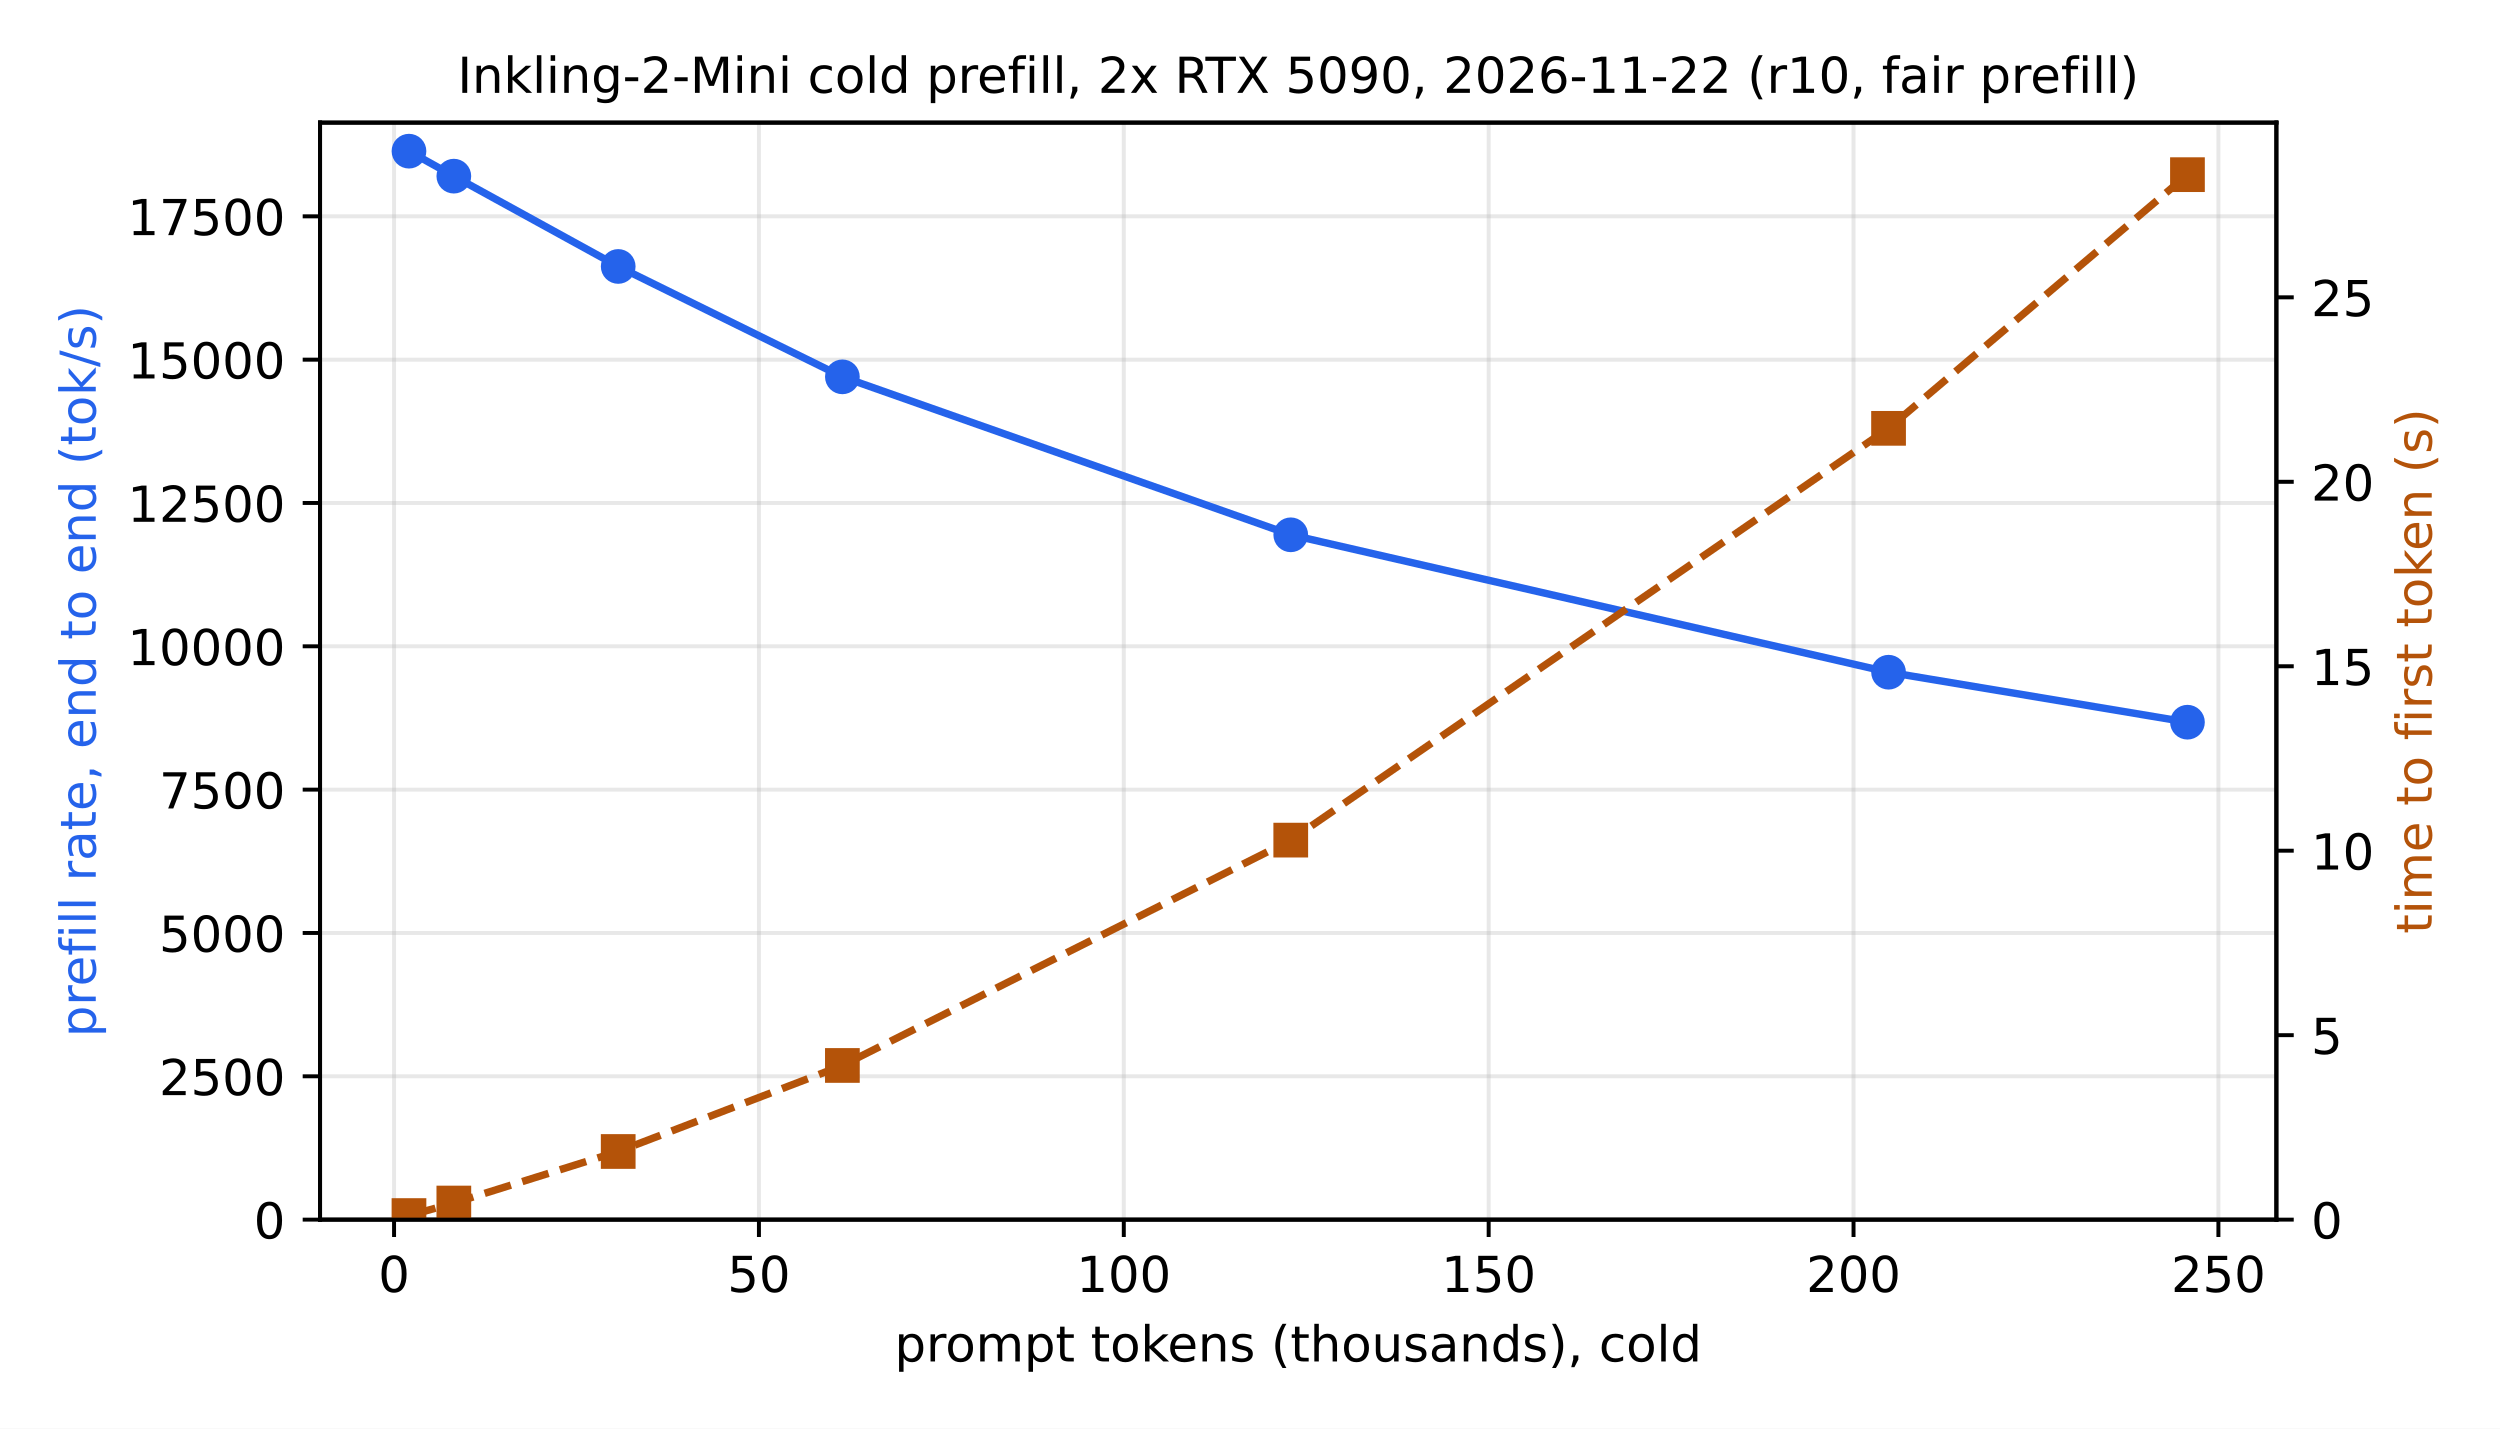
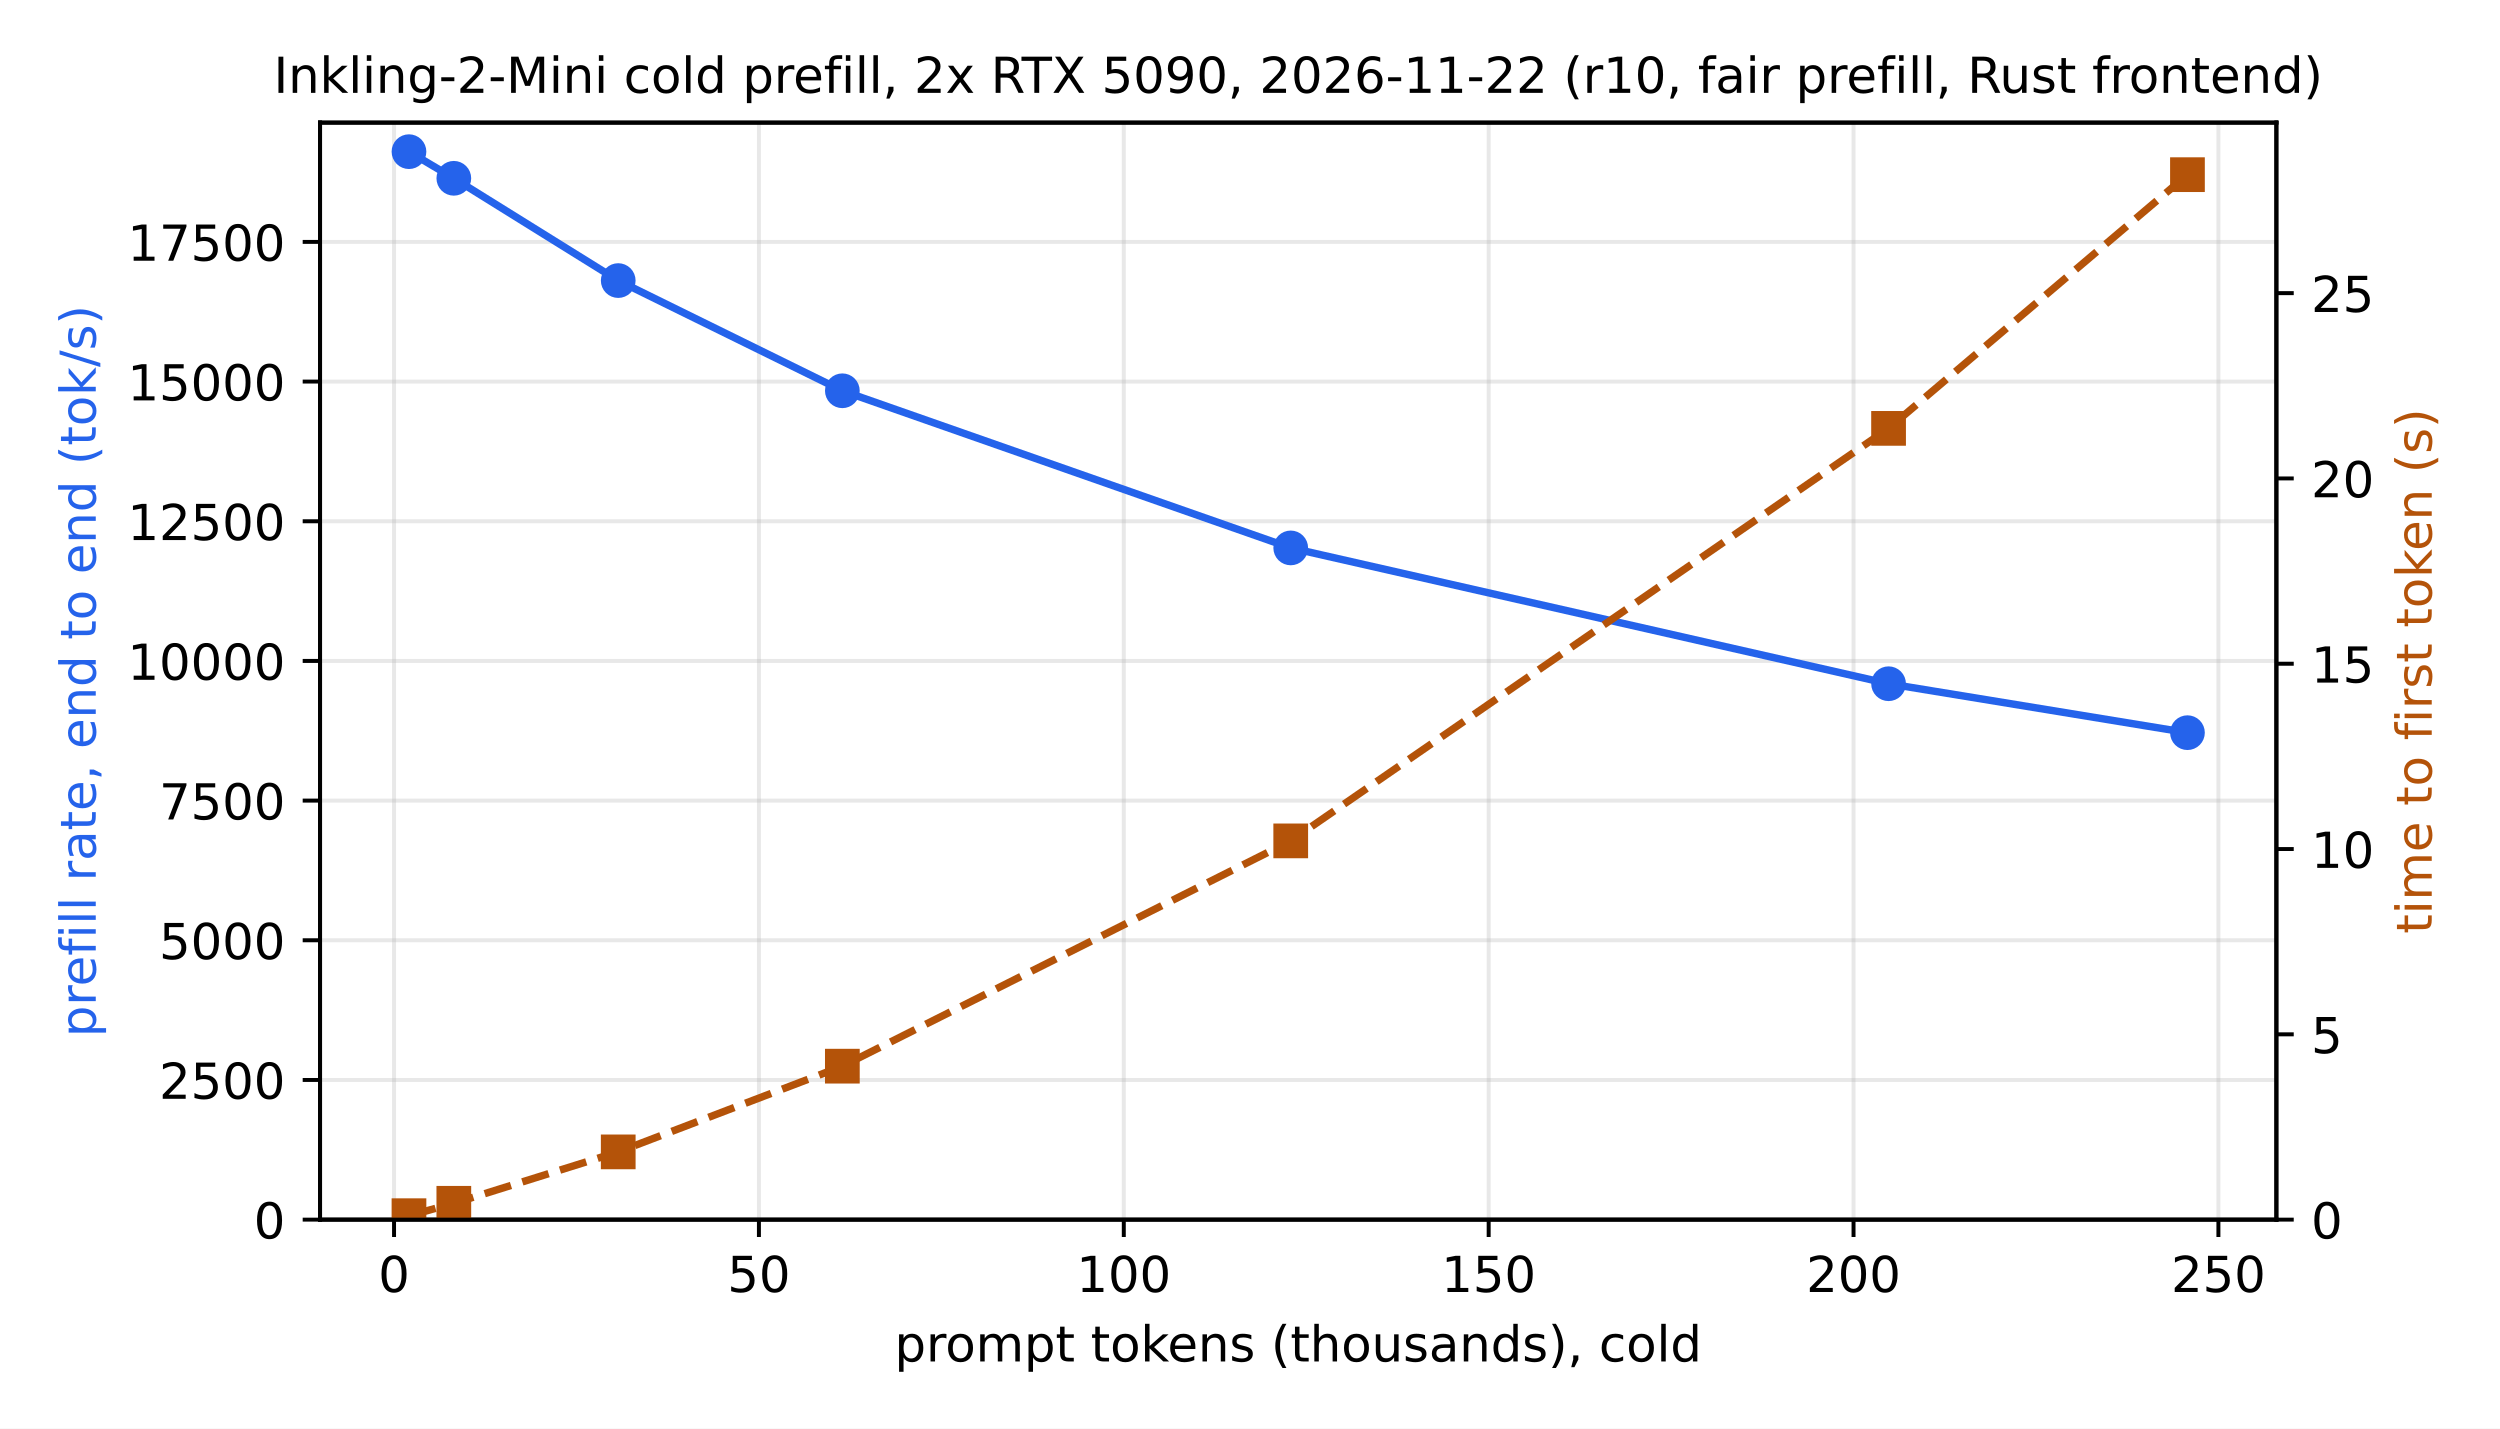
<svg xmlns="http://www.w3.org/2000/svg" xmlns:xlink="http://www.w3.org/1999/xlink" width="504pt" height="288pt" viewBox="0 0 504 288" version="1.1">
  <defs>
    <style type="text/css">*{stroke-linejoin: round; stroke-linecap: butt}</style>
  </defs>
  <g id="figure_1">
    <g id="patch_1">
      <path d="M 0 288  L 504 288  L 504 0  L 0 0  z " style="fill: #ffffff" />
    </g>
    <g id="axes_1">
      <g id="patch_2">
        <path d="M 64.522 245.878  L 458.918 245.878  L 458.918 24.72  L 64.522 24.72  z " style="fill: #ffffff" />
      </g>
      <g id="matplotlib.axis_1">
        <g id="xtick_1">
          <g id="line2d_1">
-             <path d="M 79.442 245.878  L 79.442 24.72  " clip-path="url(#p244da10594)" style="fill: none; stroke: #b0b0b0; stroke-opacity: 0.3; stroke-width: 0.8; stroke-linecap: square" />
+             <path d="M 79.439 245.878  L 79.439 24.72  " clip-path="url(#p244da10594)" style="fill: none; stroke: #b0b0b0; stroke-opacity: 0.3; stroke-width: 0.8; stroke-linecap: square" />
          </g>
          <g id="line2d_2">
            <defs>
              <path id="m8ae84a6c62" d="M 0 0  L 0 3.5  " style="stroke: #000000; stroke-width: 0.8" />
            </defs>
            <g>
-               <use xlink:href="#m8ae84a6c62" x="79.442" y="245.878" style="stroke: #000000; stroke-width: 0.8" />
+               <use xlink:href="#m8ae84a6c62" x="79.439" y="245.878" style="stroke: #000000; stroke-width: 0.8" />
            </g>
          </g>
          <g id="text_1">
-             <text style="font-size: 10px; font-family: 'DejaVu Sans', 'Bitstream Vera Sans', 'Computer Modern Sans Serif', 'Lucida Grande', 'Verdana', 'Geneva', 'Lucid', 'Arial', 'Helvetica', 'Avant Garde', sans-serif; text-anchor: middle" x="79.442" y="260.475" transform="rotate(-0 79.44237 260.4753)">0</text>
+             <text style="font-size: 10px; font-family: 'DejaVu Sans', 'Bitstream Vera Sans', 'Computer Modern Sans Serif', 'Lucida Grande', 'Verdana', 'Geneva', 'Lucid', 'Arial', 'Helvetica', 'Avant Garde', sans-serif; text-anchor: middle" x="79.439" y="260.475" transform="rotate(-0 79.4394 260.4753)">0</text>
          </g>
        </g>
        <g id="xtick_2">
          <g id="line2d_3">
-             <path d="M 153 245.878  L 153 24.72  " clip-path="url(#p244da10594)" style="fill: none; stroke: #b0b0b0; stroke-opacity: 0.3; stroke-width: 0.8; stroke-linecap: square" />
+             <path d="M 152.998 245.878  L 152.998 24.72  " clip-path="url(#p244da10594)" style="fill: none; stroke: #b0b0b0; stroke-opacity: 0.3; stroke-width: 0.8; stroke-linecap: square" />
          </g>
          <g id="line2d_4">
            <g>
-               <use xlink:href="#m8ae84a6c62" x="153" y="245.878" style="stroke: #000000; stroke-width: 0.8" />
+               <use xlink:href="#m8ae84a6c62" x="152.998" y="245.878" style="stroke: #000000; stroke-width: 0.8" />
            </g>
          </g>
          <g id="text_2">
-             <text style="font-size: 10px; font-family: 'DejaVu Sans', 'Bitstream Vera Sans', 'Computer Modern Sans Serif', 'Lucida Grande', 'Verdana', 'Geneva', 'Lucid', 'Arial', 'Helvetica', 'Avant Garde', sans-serif; text-anchor: middle" x="153" y="260.475" transform="rotate(-0 152.9998 260.4753)">50</text>
+             <text style="font-size: 10px; font-family: 'DejaVu Sans', 'Bitstream Vera Sans', 'Computer Modern Sans Serif', 'Lucida Grande', 'Verdana', 'Geneva', 'Lucid', 'Arial', 'Helvetica', 'Avant Garde', sans-serif; text-anchor: middle" x="152.998" y="260.475" transform="rotate(-0 152.9978 260.4753)">50</text>
          </g>
        </g>
        <g id="xtick_3">
          <g id="line2d_5">
-             <path d="M 226.557 245.878  L 226.557 24.72  " clip-path="url(#p244da10594)" style="fill: none; stroke: #b0b0b0; stroke-opacity: 0.3; stroke-width: 0.8; stroke-linecap: square" />
+             <path d="M 226.556 245.878  L 226.556 24.72  " clip-path="url(#p244da10594)" style="fill: none; stroke: #b0b0b0; stroke-opacity: 0.3; stroke-width: 0.8; stroke-linecap: square" />
          </g>
          <g id="line2d_6">
            <g>
-               <use xlink:href="#m8ae84a6c62" x="226.557" y="245.878" style="stroke: #000000; stroke-width: 0.8" />
+               <use xlink:href="#m8ae84a6c62" x="226.556" y="245.878" style="stroke: #000000; stroke-width: 0.8" />
            </g>
          </g>
          <g id="text_3">
-             <text style="font-size: 10px; font-family: 'DejaVu Sans', 'Bitstream Vera Sans', 'Computer Modern Sans Serif', 'Lucida Grande', 'Verdana', 'Geneva', 'Lucid', 'Arial', 'Helvetica', 'Avant Garde', sans-serif; text-anchor: middle" x="226.557" y="260.475" transform="rotate(-0 226.5573 260.4753)">100</text>
+             <text style="font-size: 10px; font-family: 'DejaVu Sans', 'Bitstream Vera Sans', 'Computer Modern Sans Serif', 'Lucida Grande', 'Verdana', 'Geneva', 'Lucid', 'Arial', 'Helvetica', 'Avant Garde', sans-serif; text-anchor: middle" x="226.556" y="260.475" transform="rotate(-0 226.5562 260.4753)">100</text>
          </g>
        </g>
        <g id="xtick_4">
          <g id="line2d_7">
            <path d="M 300.115 245.878  L 300.115 24.72  " clip-path="url(#p244da10594)" style="fill: none; stroke: #b0b0b0; stroke-opacity: 0.3; stroke-width: 0.8; stroke-linecap: square" />
          </g>
          <g id="line2d_8">
            <g>
              <use xlink:href="#m8ae84a6c62" x="300.115" y="245.878" style="stroke: #000000; stroke-width: 0.8" />
            </g>
          </g>
          <g id="text_4">
-             <text style="font-size: 10px; font-family: 'DejaVu Sans', 'Bitstream Vera Sans', 'Computer Modern Sans Serif', 'Lucida Grande', 'Verdana', 'Geneva', 'Lucid', 'Arial', 'Helvetica', 'Avant Garde', sans-serif; text-anchor: middle" x="300.115" y="260.475" transform="rotate(-0 300.1148 260.4753)">150</text>
+             <text style="font-size: 10px; font-family: 'DejaVu Sans', 'Bitstream Vera Sans', 'Computer Modern Sans Serif', 'Lucida Grande', 'Verdana', 'Geneva', 'Lucid', 'Arial', 'Helvetica', 'Avant Garde', sans-serif; text-anchor: middle" x="300.115" y="260.475" transform="rotate(-0 300.1145 260.4753)">150</text>
          </g>
        </g>
        <g id="xtick_5">
          <g id="line2d_9">
-             <path d="M 373.672 245.878  L 373.672 24.72  " clip-path="url(#p244da10594)" style="fill: none; stroke: #b0b0b0; stroke-opacity: 0.3; stroke-width: 0.8; stroke-linecap: square" />
+             <path d="M 373.673 245.878  L 373.673 24.72  " clip-path="url(#p244da10594)" style="fill: none; stroke: #b0b0b0; stroke-opacity: 0.3; stroke-width: 0.8; stroke-linecap: square" />
          </g>
          <g id="line2d_10">
            <g>
-               <use xlink:href="#m8ae84a6c62" x="373.672" y="245.878" style="stroke: #000000; stroke-width: 0.8" />
+               <use xlink:href="#m8ae84a6c62" x="373.673" y="245.878" style="stroke: #000000; stroke-width: 0.8" />
            </g>
          </g>
          <g id="text_5">
-             <text style="font-size: 10px; font-family: 'DejaVu Sans', 'Bitstream Vera Sans', 'Computer Modern Sans Serif', 'Lucida Grande', 'Verdana', 'Geneva', 'Lucid', 'Arial', 'Helvetica', 'Avant Garde', sans-serif; text-anchor: middle" x="373.672" y="260.475" transform="rotate(-0 373.6723 260.4753)">200</text>
+             <text style="font-size: 10px; font-family: 'DejaVu Sans', 'Bitstream Vera Sans', 'Computer Modern Sans Serif', 'Lucida Grande', 'Verdana', 'Geneva', 'Lucid', 'Arial', 'Helvetica', 'Avant Garde', sans-serif; text-anchor: middle" x="373.673" y="260.475" transform="rotate(-0 373.6729 260.4753)">200</text>
          </g>
        </g>
        <g id="xtick_6">
          <g id="line2d_11">
-             <path d="M 447.23 245.878  L 447.23 24.72  " clip-path="url(#p244da10594)" style="fill: none; stroke: #b0b0b0; stroke-opacity: 0.3; stroke-width: 0.8; stroke-linecap: square" />
+             <path d="M 447.231 245.878  L 447.231 24.72  " clip-path="url(#p244da10594)" style="fill: none; stroke: #b0b0b0; stroke-opacity: 0.3; stroke-width: 0.8; stroke-linecap: square" />
          </g>
          <g id="line2d_12">
            <g>
-               <use xlink:href="#m8ae84a6c62" x="447.23" y="245.878" style="stroke: #000000; stroke-width: 0.8" />
+               <use xlink:href="#m8ae84a6c62" x="447.231" y="245.878" style="stroke: #000000; stroke-width: 0.8" />
            </g>
          </g>
          <g id="text_6">
-             <text style="font-size: 10px; font-family: 'DejaVu Sans', 'Bitstream Vera Sans', 'Computer Modern Sans Serif', 'Lucida Grande', 'Verdana', 'Geneva', 'Lucid', 'Arial', 'Helvetica', 'Avant Garde', sans-serif; text-anchor: middle" x="447.23" y="260.475" transform="rotate(-0 447.2297 260.4753)">250</text>
+             <text style="font-size: 10px; font-family: 'DejaVu Sans', 'Bitstream Vera Sans', 'Computer Modern Sans Serif', 'Lucida Grande', 'Verdana', 'Geneva', 'Lucid', 'Arial', 'Helvetica', 'Avant Garde', sans-serif; text-anchor: middle" x="447.231" y="260.475" transform="rotate(-0 447.2313 260.4753)">250</text>
          </g>
        </g>
        <g id="text_7">
          <text style="font-size: 10px; font-family: 'DejaVu Sans', 'Bitstream Vera Sans', 'Computer Modern Sans Serif', 'Lucida Grande', 'Verdana', 'Geneva', 'Lucid', 'Arial', 'Helvetica', 'Avant Garde', sans-serif; text-anchor: middle" x="261.72" y="274.476" transform="rotate(-0 261.72 274.4761)">prompt tokens (thousands), cold</text>
        </g>
      </g>
      <g id="matplotlib.axis_2">
        <g id="ytick_1">
          <g id="line2d_13">
            <path d="M 64.522 245.878  L 458.918 245.878  " clip-path="url(#p244da10594)" style="fill: none; stroke: #b0b0b0; stroke-opacity: 0.3; stroke-width: 0.8; stroke-linecap: square" />
          </g>
          <g id="line2d_14">
            <defs>
              <path id="m08a8c9f568" d="M 0 0  L -3.5 0  " style="stroke: #000000; stroke-width: 0.8" />
            </defs>
            <g>
              <use xlink:href="#m08a8c9f568" x="64.522" y="245.878" style="stroke: #000000; stroke-width: 0.8" />
            </g>
          </g>
          <g id="text_8">
            <text style="font-size: 10px; font-family: 'DejaVu Sans', 'Bitstream Vera Sans', 'Computer Modern Sans Serif', 'Lucida Grande', 'Verdana', 'Geneva', 'Lucid', 'Arial', 'Helvetica', 'Avant Garde', sans-serif; text-anchor: end" x="57.522" y="249.676" transform="rotate(-0 57.52234 249.6765)">0</text>
          </g>
        </g>
        <g id="ytick_2">
          <g id="line2d_15">
-             <path d="M 64.522 216.982  L 458.918 216.982  " clip-path="url(#p244da10594)" style="fill: none; stroke: #b0b0b0; stroke-opacity: 0.3; stroke-width: 0.8; stroke-linecap: square" />
+             <path d="M 64.522 217.719  L 458.918 217.719  " clip-path="url(#p244da10594)" style="fill: none; stroke: #b0b0b0; stroke-opacity: 0.3; stroke-width: 0.8; stroke-linecap: square" />
          </g>
          <g id="line2d_16">
            <g>
-               <use xlink:href="#m08a8c9f568" x="64.522" y="216.982" style="stroke: #000000; stroke-width: 0.8" />
+               <use xlink:href="#m08a8c9f568" x="64.522" y="217.719" style="stroke: #000000; stroke-width: 0.8" />
            </g>
          </g>
          <g id="text_9">
-             <text style="font-size: 10px; font-family: 'DejaVu Sans', 'Bitstream Vera Sans', 'Computer Modern Sans Serif', 'Lucida Grande', 'Verdana', 'Geneva', 'Lucid', 'Arial', 'Helvetica', 'Avant Garde', sans-serif; text-anchor: end" x="57.522" y="220.781" transform="rotate(-0 57.52234 220.7812)">2500</text>
+             <text style="font-size: 10px; font-family: 'DejaVu Sans', 'Bitstream Vera Sans', 'Computer Modern Sans Serif', 'Lucida Grande', 'Verdana', 'Geneva', 'Lucid', 'Arial', 'Helvetica', 'Avant Garde', sans-serif; text-anchor: end" x="57.522" y="221.518" transform="rotate(-0 57.52234 221.5178)">2500</text>
          </g>
        </g>
        <g id="ytick_3">
          <g id="line2d_17">
-             <path d="M 64.522 188.087  L 458.918 188.087  " clip-path="url(#p244da10594)" style="fill: none; stroke: #b0b0b0; stroke-opacity: 0.3; stroke-width: 0.8; stroke-linecap: square" />
+             <path d="M 64.522 189.56  L 458.918 189.56  " clip-path="url(#p244da10594)" style="fill: none; stroke: #b0b0b0; stroke-opacity: 0.3; stroke-width: 0.8; stroke-linecap: square" />
          </g>
          <g id="line2d_18">
            <g>
-               <use xlink:href="#m08a8c9f568" x="64.522" y="188.087" style="stroke: #000000; stroke-width: 0.8" />
+               <use xlink:href="#m08a8c9f568" x="64.522" y="189.56" style="stroke: #000000; stroke-width: 0.8" />
            </g>
          </g>
          <g id="text_10">
-             <text style="font-size: 10px; font-family: 'DejaVu Sans', 'Bitstream Vera Sans', 'Computer Modern Sans Serif', 'Lucida Grande', 'Verdana', 'Geneva', 'Lucid', 'Arial', 'Helvetica', 'Avant Garde', sans-serif; text-anchor: end" x="57.522" y="191.886" transform="rotate(-0 57.52234 191.8859)">5000</text>
+             <text style="font-size: 10px; font-family: 'DejaVu Sans', 'Bitstream Vera Sans', 'Computer Modern Sans Serif', 'Lucida Grande', 'Verdana', 'Geneva', 'Lucid', 'Arial', 'Helvetica', 'Avant Garde', sans-serif; text-anchor: end" x="57.522" y="193.359" transform="rotate(-0 57.52234 193.3592)">5000</text>
          </g>
        </g>
        <g id="ytick_4">
          <g id="line2d_19">
-             <path d="M 64.522 159.192  L 458.918 159.192  " clip-path="url(#p244da10594)" style="fill: none; stroke: #b0b0b0; stroke-opacity: 0.3; stroke-width: 0.8; stroke-linecap: square" />
+             <path d="M 64.522 161.402  L 458.918 161.402  " clip-path="url(#p244da10594)" style="fill: none; stroke: #b0b0b0; stroke-opacity: 0.3; stroke-width: 0.8; stroke-linecap: square" />
          </g>
          <g id="line2d_20">
            <g>
-               <use xlink:href="#m08a8c9f568" x="64.522" y="159.192" style="stroke: #000000; stroke-width: 0.8" />
+               <use xlink:href="#m08a8c9f568" x="64.522" y="161.402" style="stroke: #000000; stroke-width: 0.8" />
            </g>
          </g>
          <g id="text_11">
-             <text style="font-size: 10px; font-family: 'DejaVu Sans', 'Bitstream Vera Sans', 'Computer Modern Sans Serif', 'Lucida Grande', 'Verdana', 'Geneva', 'Lucid', 'Arial', 'Helvetica', 'Avant Garde', sans-serif; text-anchor: end" x="57.522" y="162.991" transform="rotate(-0 57.52234 162.9906)">7500</text>
+             <text style="font-size: 10px; font-family: 'DejaVu Sans', 'Bitstream Vera Sans', 'Computer Modern Sans Serif', 'Lucida Grande', 'Verdana', 'Geneva', 'Lucid', 'Arial', 'Helvetica', 'Avant Garde', sans-serif; text-anchor: end" x="57.522" y="165.201" transform="rotate(-0 57.52234 165.2005)">7500</text>
          </g>
        </g>
        <g id="ytick_5">
          <g id="line2d_21">
-             <path d="M 64.522 130.296  L 458.918 130.296  " clip-path="url(#p244da10594)" style="fill: none; stroke: #b0b0b0; stroke-opacity: 0.3; stroke-width: 0.8; stroke-linecap: square" />
+             <path d="M 64.522 133.243  L 458.918 133.243  " clip-path="url(#p244da10594)" style="fill: none; stroke: #b0b0b0; stroke-opacity: 0.3; stroke-width: 0.8; stroke-linecap: square" />
          </g>
          <g id="line2d_22">
            <g>
-               <use xlink:href="#m08a8c9f568" x="64.522" y="130.296" style="stroke: #000000; stroke-width: 0.8" />
+               <use xlink:href="#m08a8c9f568" x="64.522" y="133.243" style="stroke: #000000; stroke-width: 0.8" />
            </g>
          </g>
          <g id="text_12">
-             <text style="font-size: 10px; font-family: 'DejaVu Sans', 'Bitstream Vera Sans', 'Computer Modern Sans Serif', 'Lucida Grande', 'Verdana', 'Geneva', 'Lucid', 'Arial', 'Helvetica', 'Avant Garde', sans-serif; text-anchor: end" x="57.522" y="134.095" transform="rotate(-0 57.52234 134.0953)">10000</text>
+             <text style="font-size: 10px; font-family: 'DejaVu Sans', 'Bitstream Vera Sans', 'Computer Modern Sans Serif', 'Lucida Grande', 'Verdana', 'Geneva', 'Lucid', 'Arial', 'Helvetica', 'Avant Garde', sans-serif; text-anchor: end" x="57.522" y="137.042" transform="rotate(-0 57.52234 137.0418)">10000</text>
          </g>
        </g>
        <g id="ytick_6">
          <g id="line2d_23">
-             <path d="M 64.522 101.401  L 458.918 101.401  " clip-path="url(#p244da10594)" style="fill: none; stroke: #b0b0b0; stroke-opacity: 0.3; stroke-width: 0.8; stroke-linecap: square" />
+             <path d="M 64.522 105.084  L 458.918 105.084  " clip-path="url(#p244da10594)" style="fill: none; stroke: #b0b0b0; stroke-opacity: 0.3; stroke-width: 0.8; stroke-linecap: square" />
          </g>
          <g id="line2d_24">
            <g>
-               <use xlink:href="#m08a8c9f568" x="64.522" y="101.401" style="stroke: #000000; stroke-width: 0.8" />
+               <use xlink:href="#m08a8c9f568" x="64.522" y="105.084" style="stroke: #000000; stroke-width: 0.8" />
            </g>
          </g>
          <g id="text_13">
-             <text style="font-size: 10px; font-family: 'DejaVu Sans', 'Bitstream Vera Sans', 'Computer Modern Sans Serif', 'Lucida Grande', 'Verdana', 'Geneva', 'Lucid', 'Arial', 'Helvetica', 'Avant Garde', sans-serif; text-anchor: end" x="57.522" y="105.2" transform="rotate(-0 57.52234 105.2)">12500</text>
+             <text style="font-size: 10px; font-family: 'DejaVu Sans', 'Bitstream Vera Sans', 'Computer Modern Sans Serif', 'Lucida Grande', 'Verdana', 'Geneva', 'Lucid', 'Arial', 'Helvetica', 'Avant Garde', sans-serif; text-anchor: end" x="57.522" y="108.883" transform="rotate(-0 57.52234 108.8832)">12500</text>
          </g>
        </g>
        <g id="ytick_7">
          <g id="line2d_25">
-             <path d="M 64.522 72.506  L 458.918 72.506  " clip-path="url(#p244da10594)" style="fill: none; stroke: #b0b0b0; stroke-opacity: 0.3; stroke-width: 0.8; stroke-linecap: square" />
+             <path d="M 64.522 76.926  L 458.918 76.926  " clip-path="url(#p244da10594)" style="fill: none; stroke: #b0b0b0; stroke-opacity: 0.3; stroke-width: 0.8; stroke-linecap: square" />
          </g>
          <g id="line2d_26">
            <g>
-               <use xlink:href="#m08a8c9f568" x="64.522" y="72.506" style="stroke: #000000; stroke-width: 0.8" />
+               <use xlink:href="#m08a8c9f568" x="64.522" y="76.926" style="stroke: #000000; stroke-width: 0.8" />
            </g>
          </g>
          <g id="text_14">
-             <text style="font-size: 10px; font-family: 'DejaVu Sans', 'Bitstream Vera Sans', 'Computer Modern Sans Serif', 'Lucida Grande', 'Verdana', 'Geneva', 'Lucid', 'Arial', 'Helvetica', 'Avant Garde', sans-serif; text-anchor: end" x="57.522" y="76.305" transform="rotate(-0 57.52234 76.30471)">15000</text>
+             <text style="font-size: 10px; font-family: 'DejaVu Sans', 'Bitstream Vera Sans', 'Computer Modern Sans Serif', 'Lucida Grande', 'Verdana', 'Geneva', 'Lucid', 'Arial', 'Helvetica', 'Avant Garde', sans-serif; text-anchor: end" x="57.522" y="80.725" transform="rotate(-0 57.52234 80.72453)">15000</text>
          </g>
        </g>
        <g id="ytick_8">
          <g id="line2d_27">
-             <path d="M 64.522 43.611  L 458.918 43.611  " clip-path="url(#p244da10594)" style="fill: none; stroke: #b0b0b0; stroke-opacity: 0.3; stroke-width: 0.8; stroke-linecap: square" />
+             <path d="M 64.522 48.767  L 458.918 48.767  " clip-path="url(#p244da10594)" style="fill: none; stroke: #b0b0b0; stroke-opacity: 0.3; stroke-width: 0.8; stroke-linecap: square" />
          </g>
          <g id="line2d_28">
            <g>
-               <use xlink:href="#m08a8c9f568" x="64.522" y="43.611" style="stroke: #000000; stroke-width: 0.8" />
+               <use xlink:href="#m08a8c9f568" x="64.522" y="48.767" style="stroke: #000000; stroke-width: 0.8" />
            </g>
          </g>
          <g id="text_15">
-             <text style="font-size: 10px; font-family: 'DejaVu Sans', 'Bitstream Vera Sans', 'Computer Modern Sans Serif', 'Lucida Grande', 'Verdana', 'Geneva', 'Lucid', 'Arial', 'Helvetica', 'Avant Garde', sans-serif; text-anchor: end" x="57.522" y="47.409" transform="rotate(-0 57.52234 47.40942)">17500</text>
+             <text style="font-size: 10px; font-family: 'DejaVu Sans', 'Bitstream Vera Sans', 'Computer Modern Sans Serif', 'Lucida Grande', 'Verdana', 'Geneva', 'Lucid', 'Arial', 'Helvetica', 'Avant Garde', sans-serif; text-anchor: end" x="57.522" y="52.566" transform="rotate(-0 57.52234 52.56587)">17500</text>
          </g>
        </g>
        <g id="text_16">
          <text style="font-size: 10px; font-family: 'DejaVu Sans', 'Bitstream Vera Sans', 'Computer Modern Sans Serif', 'Lucida Grande', 'Verdana', 'Geneva', 'Lucid', 'Arial', 'Helvetica', 'Avant Garde', sans-serif; text-anchor: middle; fill: #2563eb" x="19.308" y="135.299" transform="rotate(-90 19.3075 135.2988)">prefill rate, end to end (tok/s)</text>
        </g>
      </g>
      <g id="line2d_29">
-         <path d="M 82.449 30.476  L 91.493 35.513  L 124.629 53.717  L 169.825 75.971  L 260.216 107.817  L 380.732 135.518  L 440.991 145.595  " clip-path="url(#p244da10594)" style="fill: none; stroke: #2563eb; stroke-width: 1.5; stroke-linecap: square" />
+         <path d="M 82.449 30.577  L 91.491 35.945  L 124.634 56.564  L 169.818 78.781  L 260.211 110.46  L 380.735 137.84  L 440.991 147.708  " clip-path="url(#p244da10594)" style="fill: none; stroke: #2563eb; stroke-width: 1.5; stroke-linecap: square" />
        <defs>
          <path id="ma4bef26cf2" d="M 0 3  C 0.796 3 1.559 2.684 2.121 2.121  C 2.684 1.559 3 0.796 3 0  C 3 -0.796 2.684 -1.559 2.121 -2.121  C 1.559 -2.684 0.796 -3 0 -3  C -0.796 -3 -1.559 -2.684 -2.121 -2.121  C -2.684 -1.559 -3 -0.796 -3 0  C -3 0.796 -2.684 1.559 -2.121 2.121  C -1.559 2.684 -0.796 3 0 3  z " style="stroke: #2563eb" />
        </defs>
        <g clip-path="url(#p244da10594)">
-           <use xlink:href="#ma4bef26cf2" x="82.449" y="30.476" style="fill: #2563eb; stroke: #2563eb" />
-           <use xlink:href="#ma4bef26cf2" x="91.493" y="35.513" style="fill: #2563eb; stroke: #2563eb" />
-           <use xlink:href="#ma4bef26cf2" x="124.629" y="53.717" style="fill: #2563eb; stroke: #2563eb" />
-           <use xlink:href="#ma4bef26cf2" x="169.825" y="75.971" style="fill: #2563eb; stroke: #2563eb" />
-           <use xlink:href="#ma4bef26cf2" x="260.216" y="107.817" style="fill: #2563eb; stroke: #2563eb" />
-           <use xlink:href="#ma4bef26cf2" x="380.732" y="135.518" style="fill: #2563eb; stroke: #2563eb" />
-           <use xlink:href="#ma4bef26cf2" x="440.991" y="145.595" style="fill: #2563eb; stroke: #2563eb" />
+           <use xlink:href="#ma4bef26cf2" x="82.449" y="30.577" style="fill: #2563eb; stroke: #2563eb" />
+           <use xlink:href="#ma4bef26cf2" x="91.491" y="35.945" style="fill: #2563eb; stroke: #2563eb" />
+           <use xlink:href="#ma4bef26cf2" x="124.634" y="56.564" style="fill: #2563eb; stroke: #2563eb" />
+           <use xlink:href="#ma4bef26cf2" x="169.818" y="78.781" style="fill: #2563eb; stroke: #2563eb" />
+           <use xlink:href="#ma4bef26cf2" x="260.211" y="110.46" style="fill: #2563eb; stroke: #2563eb" />
+           <use xlink:href="#ma4bef26cf2" x="380.735" y="137.84" style="fill: #2563eb; stroke: #2563eb" />
+           <use xlink:href="#ma4bef26cf2" x="440.991" y="147.708" style="fill: #2563eb; stroke: #2563eb" />
        </g>
      </g>
      <g id="patch_3">
        <path d="M 64.522 245.878  L 64.522 24.72  " style="fill: none; stroke: #000000; stroke-width: 0.8; stroke-linejoin: miter; stroke-linecap: square" />
      </g>
      <g id="patch_4">
        <path d="M 458.918 245.878  L 458.918 24.72  " style="fill: none; stroke: #000000; stroke-width: 0.8; stroke-linejoin: miter; stroke-linecap: square" />
      </g>
      <g id="patch_5">
        <path d="M 64.522 245.878  L 458.918 245.878  " style="fill: none; stroke: #000000; stroke-width: 0.8; stroke-linejoin: miter; stroke-linecap: square" />
      </g>
      <g id="patch_6">
        <path d="M 64.522 24.72  L 458.918 24.72  " style="fill: none; stroke: #000000; stroke-width: 0.8; stroke-linejoin: miter; stroke-linecap: square" />
      </g>
      <g id="text_17">
-         <text style="font-size: 10px; font-family: 'DejaVu Sans', 'Bitstream Vera Sans', 'Computer Modern Sans Serif', 'Lucida Grande', 'Verdana', 'Geneva', 'Lucid', 'Arial', 'Helvetica', 'Avant Garde', sans-serif; text-anchor: middle" x="261.72" y="18.72" transform="rotate(-0 261.72 18.72)">Inkling-2-Mini cold prefill, 2x RTX 5090, 2026-11-22 (r10, fair prefill)</text>
+         <text style="font-size: 10px; font-family: 'DejaVu Sans', 'Bitstream Vera Sans', 'Computer Modern Sans Serif', 'Lucida Grande', 'Verdana', 'Geneva', 'Lucid', 'Arial', 'Helvetica', 'Avant Garde', sans-serif; text-anchor: middle" x="261.72" y="18.72" transform="rotate(-0 261.72 18.72)">Inkling-2-Mini cold prefill, 2x RTX 5090, 2026-11-22 (r10, fair prefill, Rust frontend)</text>
      </g>
    </g>
    <g id="axes_2">
      <g id="matplotlib.axis_3">
        <g id="ytick_9">
          <g id="line2d_30">
            <defs>
              <path id="m2bf96e8eeb" d="M 0 0  L 3.5 0  " style="stroke: #000000; stroke-width: 0.8" />
            </defs>
            <g>
              <use xlink:href="#m2bf96e8eeb" x="458.918" y="245.878" style="stroke: #000000; stroke-width: 0.8" />
            </g>
          </g>
          <g id="text_18">
            <text style="font-size: 10px; font-family: 'DejaVu Sans', 'Bitstream Vera Sans', 'Computer Modern Sans Serif', 'Lucida Grande', 'Verdana', 'Geneva', 'Lucid', 'Arial', 'Helvetica', 'Avant Garde', sans-serif; text-anchor: start" x="465.918" y="249.676" transform="rotate(-0 465.9177 249.6765)">0</text>
          </g>
        </g>
        <g id="ytick_10">
          <g id="line2d_31">
            <g>
-               <use xlink:href="#m2bf96e8eeb" x="458.918" y="208.69" style="stroke: #000000; stroke-width: 0.8" />
+               <use xlink:href="#m2bf96e8eeb" x="458.918" y="208.522" style="stroke: #000000; stroke-width: 0.8" />
            </g>
          </g>
          <g id="text_19">
-             <text style="font-size: 10px; font-family: 'DejaVu Sans', 'Bitstream Vera Sans', 'Computer Modern Sans Serif', 'Lucida Grande', 'Verdana', 'Geneva', 'Lucid', 'Arial', 'Helvetica', 'Avant Garde', sans-serif; text-anchor: start" x="465.918" y="212.489" transform="rotate(-0 465.9177 212.4893)">5</text>
+             <text style="font-size: 10px; font-family: 'DejaVu Sans', 'Bitstream Vera Sans', 'Computer Modern Sans Serif', 'Lucida Grande', 'Verdana', 'Geneva', 'Lucid', 'Arial', 'Helvetica', 'Avant Garde', sans-serif; text-anchor: start" x="465.918" y="212.321" transform="rotate(-0 465.9177 212.3207)">5</text>
          </g>
        </g>
        <g id="ytick_11">
          <g id="line2d_32">
            <g>
-               <use xlink:href="#m2bf96e8eeb" x="458.918" y="171.503" style="stroke: #000000; stroke-width: 0.8" />
+               <use xlink:href="#m2bf96e8eeb" x="458.918" y="171.166" style="stroke: #000000; stroke-width: 0.8" />
            </g>
          </g>
          <g id="text_20">
-             <text style="font-size: 10px; font-family: 'DejaVu Sans', 'Bitstream Vera Sans', 'Computer Modern Sans Serif', 'Lucida Grande', 'Verdana', 'Geneva', 'Lucid', 'Arial', 'Helvetica', 'Avant Garde', sans-serif; text-anchor: start" x="465.918" y="175.302" transform="rotate(-0 465.9177 175.3022)">10</text>
+             <text style="font-size: 10px; font-family: 'DejaVu Sans', 'Bitstream Vera Sans', 'Computer Modern Sans Serif', 'Lucida Grande', 'Verdana', 'Geneva', 'Lucid', 'Arial', 'Helvetica', 'Avant Garde', sans-serif; text-anchor: start" x="465.918" y="174.965" transform="rotate(-0 465.9177 174.9648)">10</text>
          </g>
        </g>
        <g id="ytick_12">
          <g id="line2d_33">
            <g>
-               <use xlink:href="#m2bf96e8eeb" x="458.918" y="134.316" style="stroke: #000000; stroke-width: 0.8" />
+               <use xlink:href="#m2bf96e8eeb" x="458.918" y="133.81" style="stroke: #000000; stroke-width: 0.8" />
            </g>
          </g>
          <g id="text_21">
-             <text style="font-size: 10px; font-family: 'DejaVu Sans', 'Bitstream Vera Sans', 'Computer Modern Sans Serif', 'Lucida Grande', 'Verdana', 'Geneva', 'Lucid', 'Arial', 'Helvetica', 'Avant Garde', sans-serif; text-anchor: start" x="465.918" y="138.115" transform="rotate(-0 465.9177 138.115)">15</text>
+             <text style="font-size: 10px; font-family: 'DejaVu Sans', 'Bitstream Vera Sans', 'Computer Modern Sans Serif', 'Lucida Grande', 'Verdana', 'Geneva', 'Lucid', 'Arial', 'Helvetica', 'Avant Garde', sans-serif; text-anchor: start" x="465.918" y="137.609" transform="rotate(-0 465.9177 137.609)">15</text>
          </g>
        </g>
        <g id="ytick_13">
          <g id="line2d_34">
            <g>
-               <use xlink:href="#m2bf96e8eeb" x="458.918" y="97.129" style="stroke: #000000; stroke-width: 0.8" />
+               <use xlink:href="#m2bf96e8eeb" x="458.918" y="96.454" style="stroke: #000000; stroke-width: 0.8" />
            </g>
          </g>
          <g id="text_22">
-             <text style="font-size: 10px; font-family: 'DejaVu Sans', 'Bitstream Vera Sans', 'Computer Modern Sans Serif', 'Lucida Grande', 'Verdana', 'Geneva', 'Lucid', 'Arial', 'Helvetica', 'Avant Garde', sans-serif; text-anchor: start" x="465.918" y="100.928" transform="rotate(-0 465.9177 100.9278)">20</text>
+             <text style="font-size: 10px; font-family: 'DejaVu Sans', 'Bitstream Vera Sans', 'Computer Modern Sans Serif', 'Lucida Grande', 'Verdana', 'Geneva', 'Lucid', 'Arial', 'Helvetica', 'Avant Garde', sans-serif; text-anchor: start" x="465.918" y="100.253" transform="rotate(-0 465.9177 100.2532)">20</text>
          </g>
        </g>
        <g id="ytick_14">
          <g id="line2d_35">
            <g>
-               <use xlink:href="#m2bf96e8eeb" x="458.918" y="59.942" style="stroke: #000000; stroke-width: 0.8" />
+               <use xlink:href="#m2bf96e8eeb" x="458.918" y="59.099" style="stroke: #000000; stroke-width: 0.8" />
            </g>
          </g>
          <g id="text_23">
-             <text style="font-size: 10px; font-family: 'DejaVu Sans', 'Bitstream Vera Sans', 'Computer Modern Sans Serif', 'Lucida Grande', 'Verdana', 'Geneva', 'Lucid', 'Arial', 'Helvetica', 'Avant Garde', sans-serif; text-anchor: start" x="465.918" y="63.741" transform="rotate(-0 465.9177 63.74065)">25</text>
+             <text style="font-size: 10px; font-family: 'DejaVu Sans', 'Bitstream Vera Sans', 'Computer Modern Sans Serif', 'Lucida Grande', 'Verdana', 'Geneva', 'Lucid', 'Arial', 'Helvetica', 'Avant Garde', sans-serif; text-anchor: start" x="465.918" y="62.897" transform="rotate(-0 465.9177 62.89739)">25</text>
          </g>
        </g>
        <g id="text_24">
          <text style="font-size: 10px; font-family: 'DejaVu Sans', 'Bitstream Vera Sans', 'Computer Modern Sans Serif', 'Lucida Grande', 'Verdana', 'Geneva', 'Lucid', 'Arial', 'Helvetica', 'Avant Garde', sans-serif; text-anchor: middle; fill: #b45309" x="490.241" y="135.299" transform="rotate(-90 490.2411 135.2988)">time to first token (s)</text>
        </g>
      </g>
      <g id="line2d_36">
-         <path d="M 82.449 245.06  L 91.493 242.531  L 124.629 232.141  L 169.825 214.797  L 260.216 169.369  L 380.732 86.352  L 440.991 35.212  " clip-path="url(#p244da10594)" style="fill: none; stroke-dasharray: 5.55,2.4; stroke-dashoffset: 0; stroke: #b45309; stroke-width: 1.5" />
+         <path d="M 82.449 245.078  L 91.491 242.59  L 124.634 232.22  L 169.818 214.94  L 260.211 169.522  L 380.735 86.361  L 440.991 35.213  " clip-path="url(#p244da10594)" style="fill: none; stroke-dasharray: 5.55,2.4; stroke-dashoffset: 0; stroke: #b45309; stroke-width: 1.5" />
        <defs>
          <path id="m267e4518e7" d="M -3 3  L 3 3  L 3 -3  L -3 -3  z " style="stroke: #b45309; stroke-linejoin: miter" />
        </defs>
        <g clip-path="url(#p244da10594)">
-           <use xlink:href="#m267e4518e7" x="82.449" y="245.06" style="fill: #b45309; stroke: #b45309; stroke-linejoin: miter" />
-           <use xlink:href="#m267e4518e7" x="91.493" y="242.531" style="fill: #b45309; stroke: #b45309; stroke-linejoin: miter" />
-           <use xlink:href="#m267e4518e7" x="124.629" y="232.141" style="fill: #b45309; stroke: #b45309; stroke-linejoin: miter" />
-           <use xlink:href="#m267e4518e7" x="169.825" y="214.797" style="fill: #b45309; stroke: #b45309; stroke-linejoin: miter" />
-           <use xlink:href="#m267e4518e7" x="260.216" y="169.369" style="fill: #b45309; stroke: #b45309; stroke-linejoin: miter" />
-           <use xlink:href="#m267e4518e7" x="380.732" y="86.352" style="fill: #b45309; stroke: #b45309; stroke-linejoin: miter" />
-           <use xlink:href="#m267e4518e7" x="440.991" y="35.212" style="fill: #b45309; stroke: #b45309; stroke-linejoin: miter" />
+           <use xlink:href="#m267e4518e7" x="82.449" y="245.078" style="fill: #b45309; stroke: #b45309; stroke-linejoin: miter" />
+           <use xlink:href="#m267e4518e7" x="91.491" y="242.59" style="fill: #b45309; stroke: #b45309; stroke-linejoin: miter" />
+           <use xlink:href="#m267e4518e7" x="124.634" y="232.22" style="fill: #b45309; stroke: #b45309; stroke-linejoin: miter" />
+           <use xlink:href="#m267e4518e7" x="169.818" y="214.94" style="fill: #b45309; stroke: #b45309; stroke-linejoin: miter" />
+           <use xlink:href="#m267e4518e7" x="260.211" y="169.522" style="fill: #b45309; stroke: #b45309; stroke-linejoin: miter" />
+           <use xlink:href="#m267e4518e7" x="380.735" y="86.361" style="fill: #b45309; stroke: #b45309; stroke-linejoin: miter" />
+           <use xlink:href="#m267e4518e7" x="440.991" y="35.213" style="fill: #b45309; stroke: #b45309; stroke-linejoin: miter" />
        </g>
      </g>
      <g id="patch_7">
        <path d="M 64.522 245.878  L 64.522 24.72  " style="fill: none; stroke: #000000; stroke-width: 0.8; stroke-linejoin: miter; stroke-linecap: square" />
      </g>
      <g id="patch_8">
        <path d="M 458.918 245.878  L 458.918 24.72  " style="fill: none; stroke: #000000; stroke-width: 0.8; stroke-linejoin: miter; stroke-linecap: square" />
      </g>
      <g id="patch_9">
        <path d="M 64.522 245.878  L 458.918 245.878  " style="fill: none; stroke: #000000; stroke-width: 0.8; stroke-linejoin: miter; stroke-linecap: square" />
      </g>
      <g id="patch_10">
        <path d="M 64.522 24.72  L 458.918 24.72  " style="fill: none; stroke: #000000; stroke-width: 0.8; stroke-linejoin: miter; stroke-linecap: square" />
      </g>
    </g>
  </g>
  <defs>
    <clipPath id="p244da10594">
      <rect x="64.522" y="24.72" width="394.395" height="221.158" />
    </clipPath>
  </defs>
</svg>
